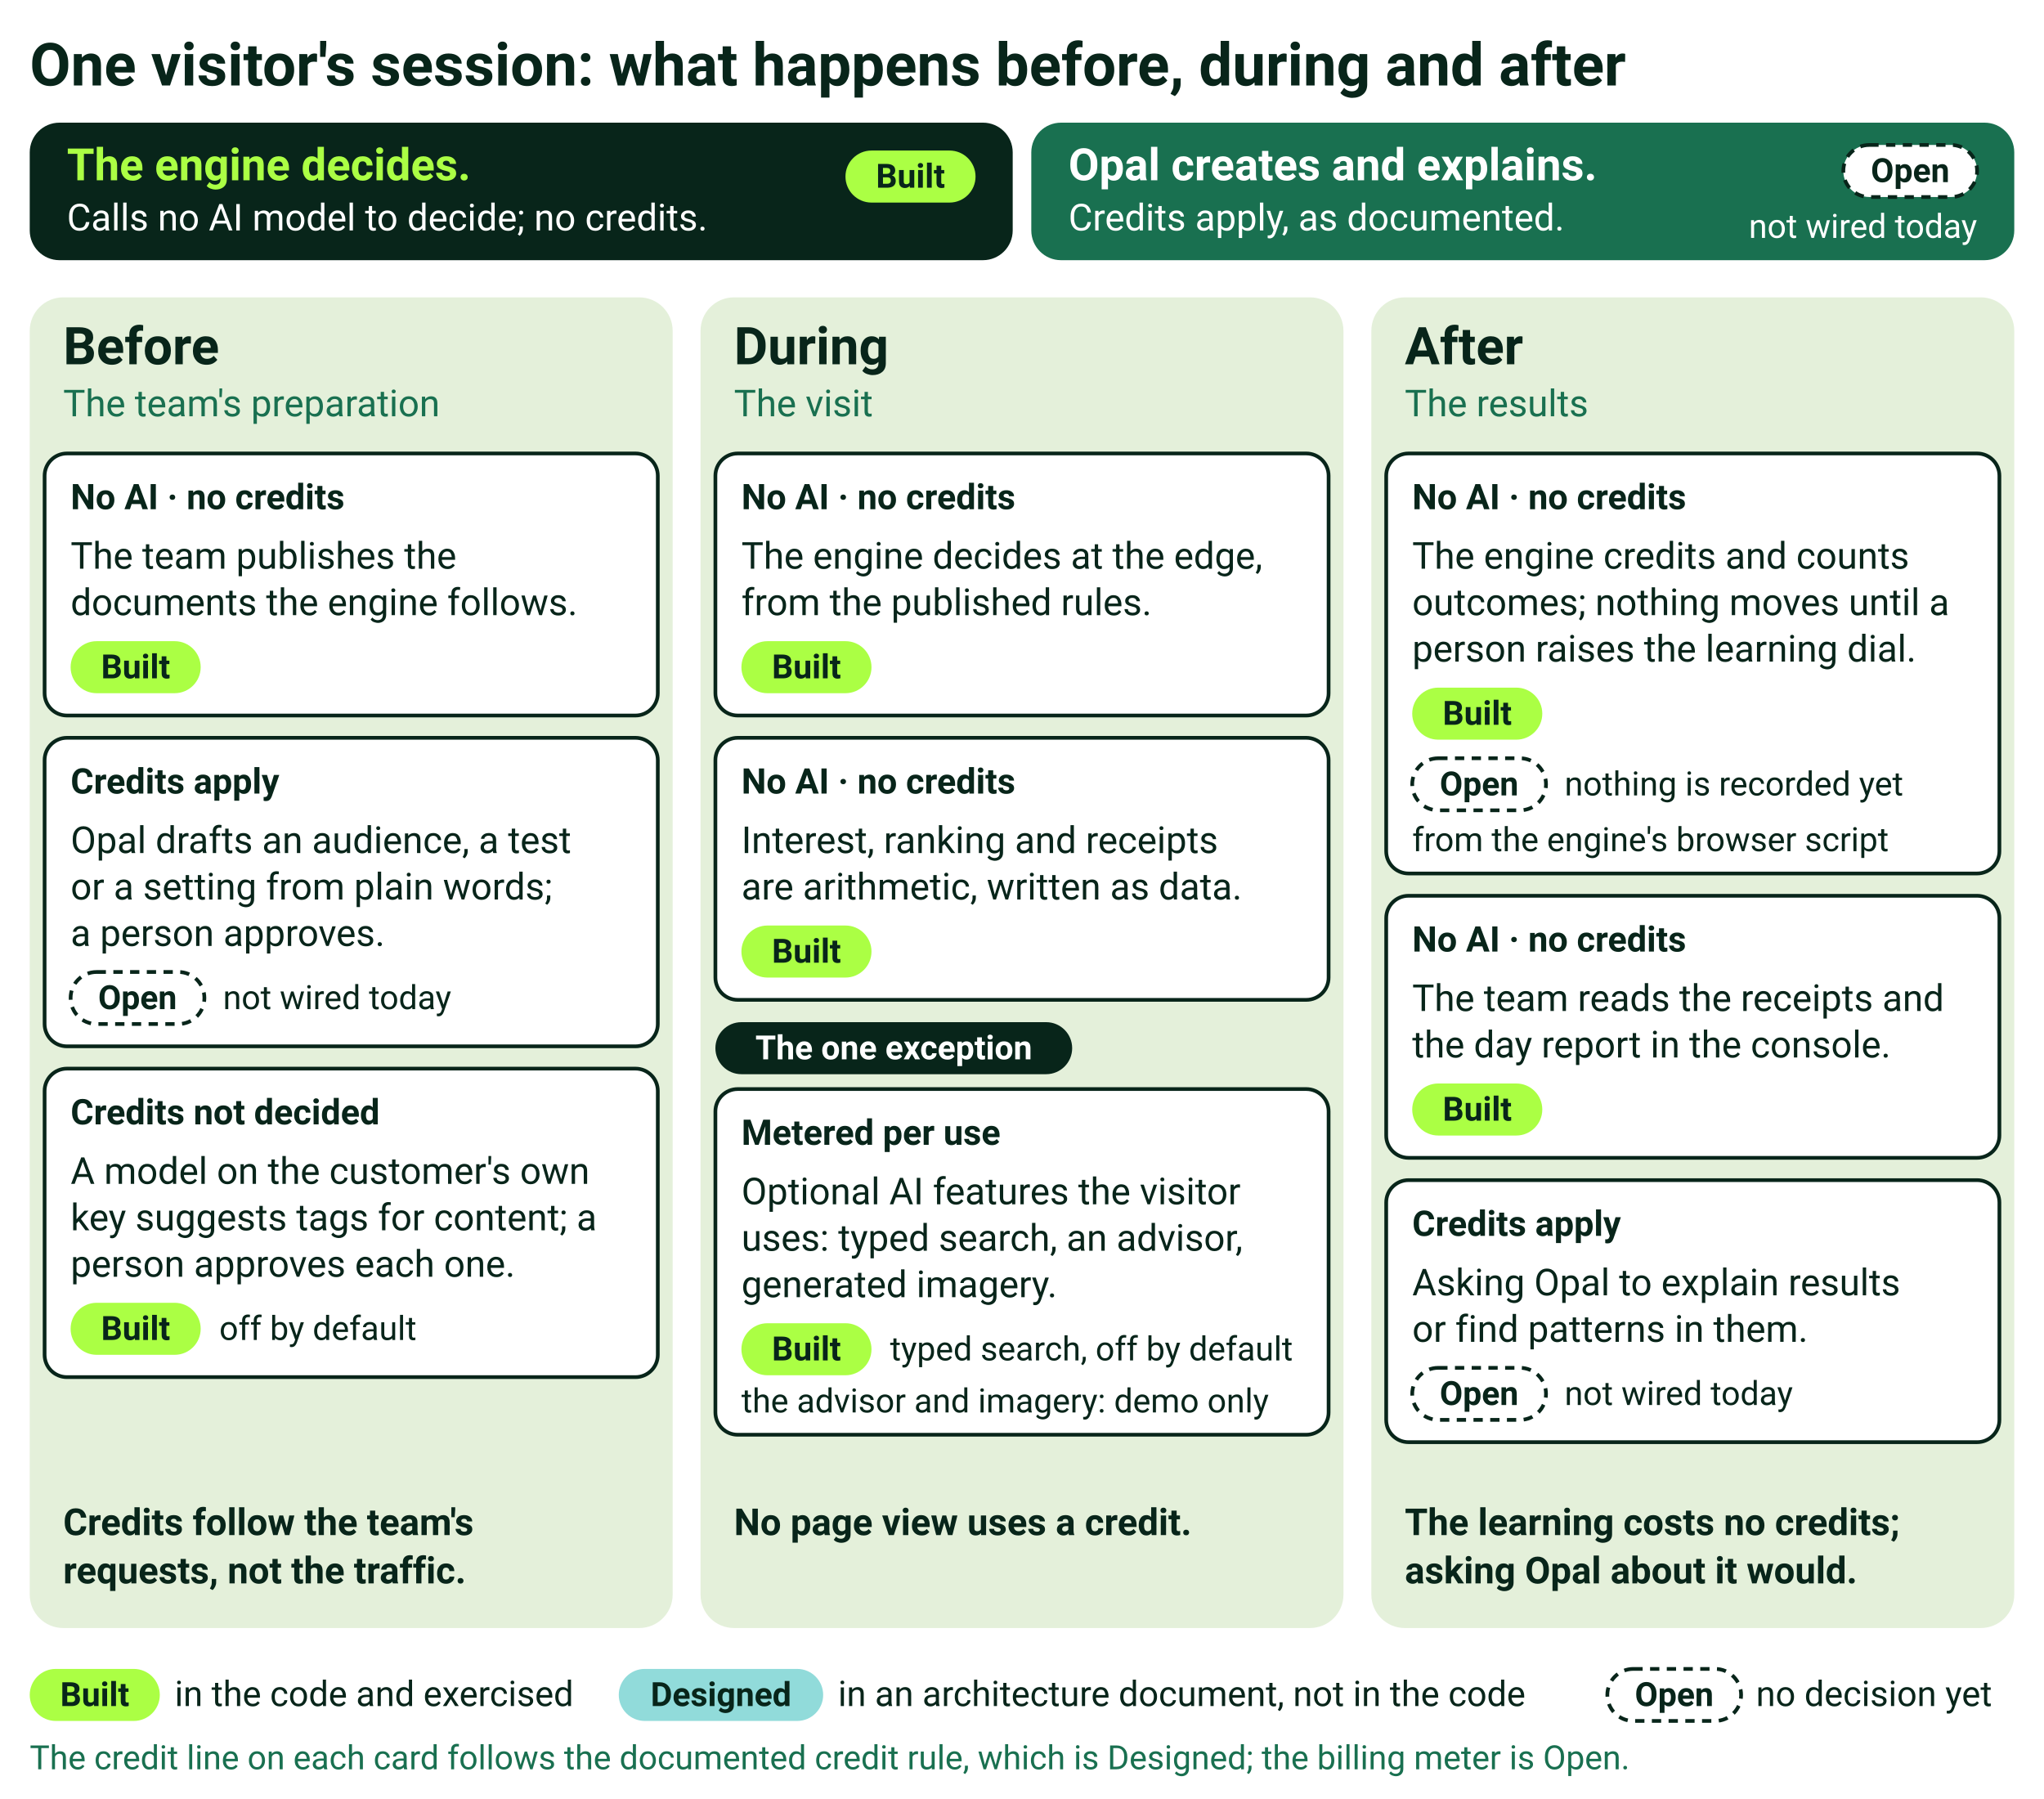
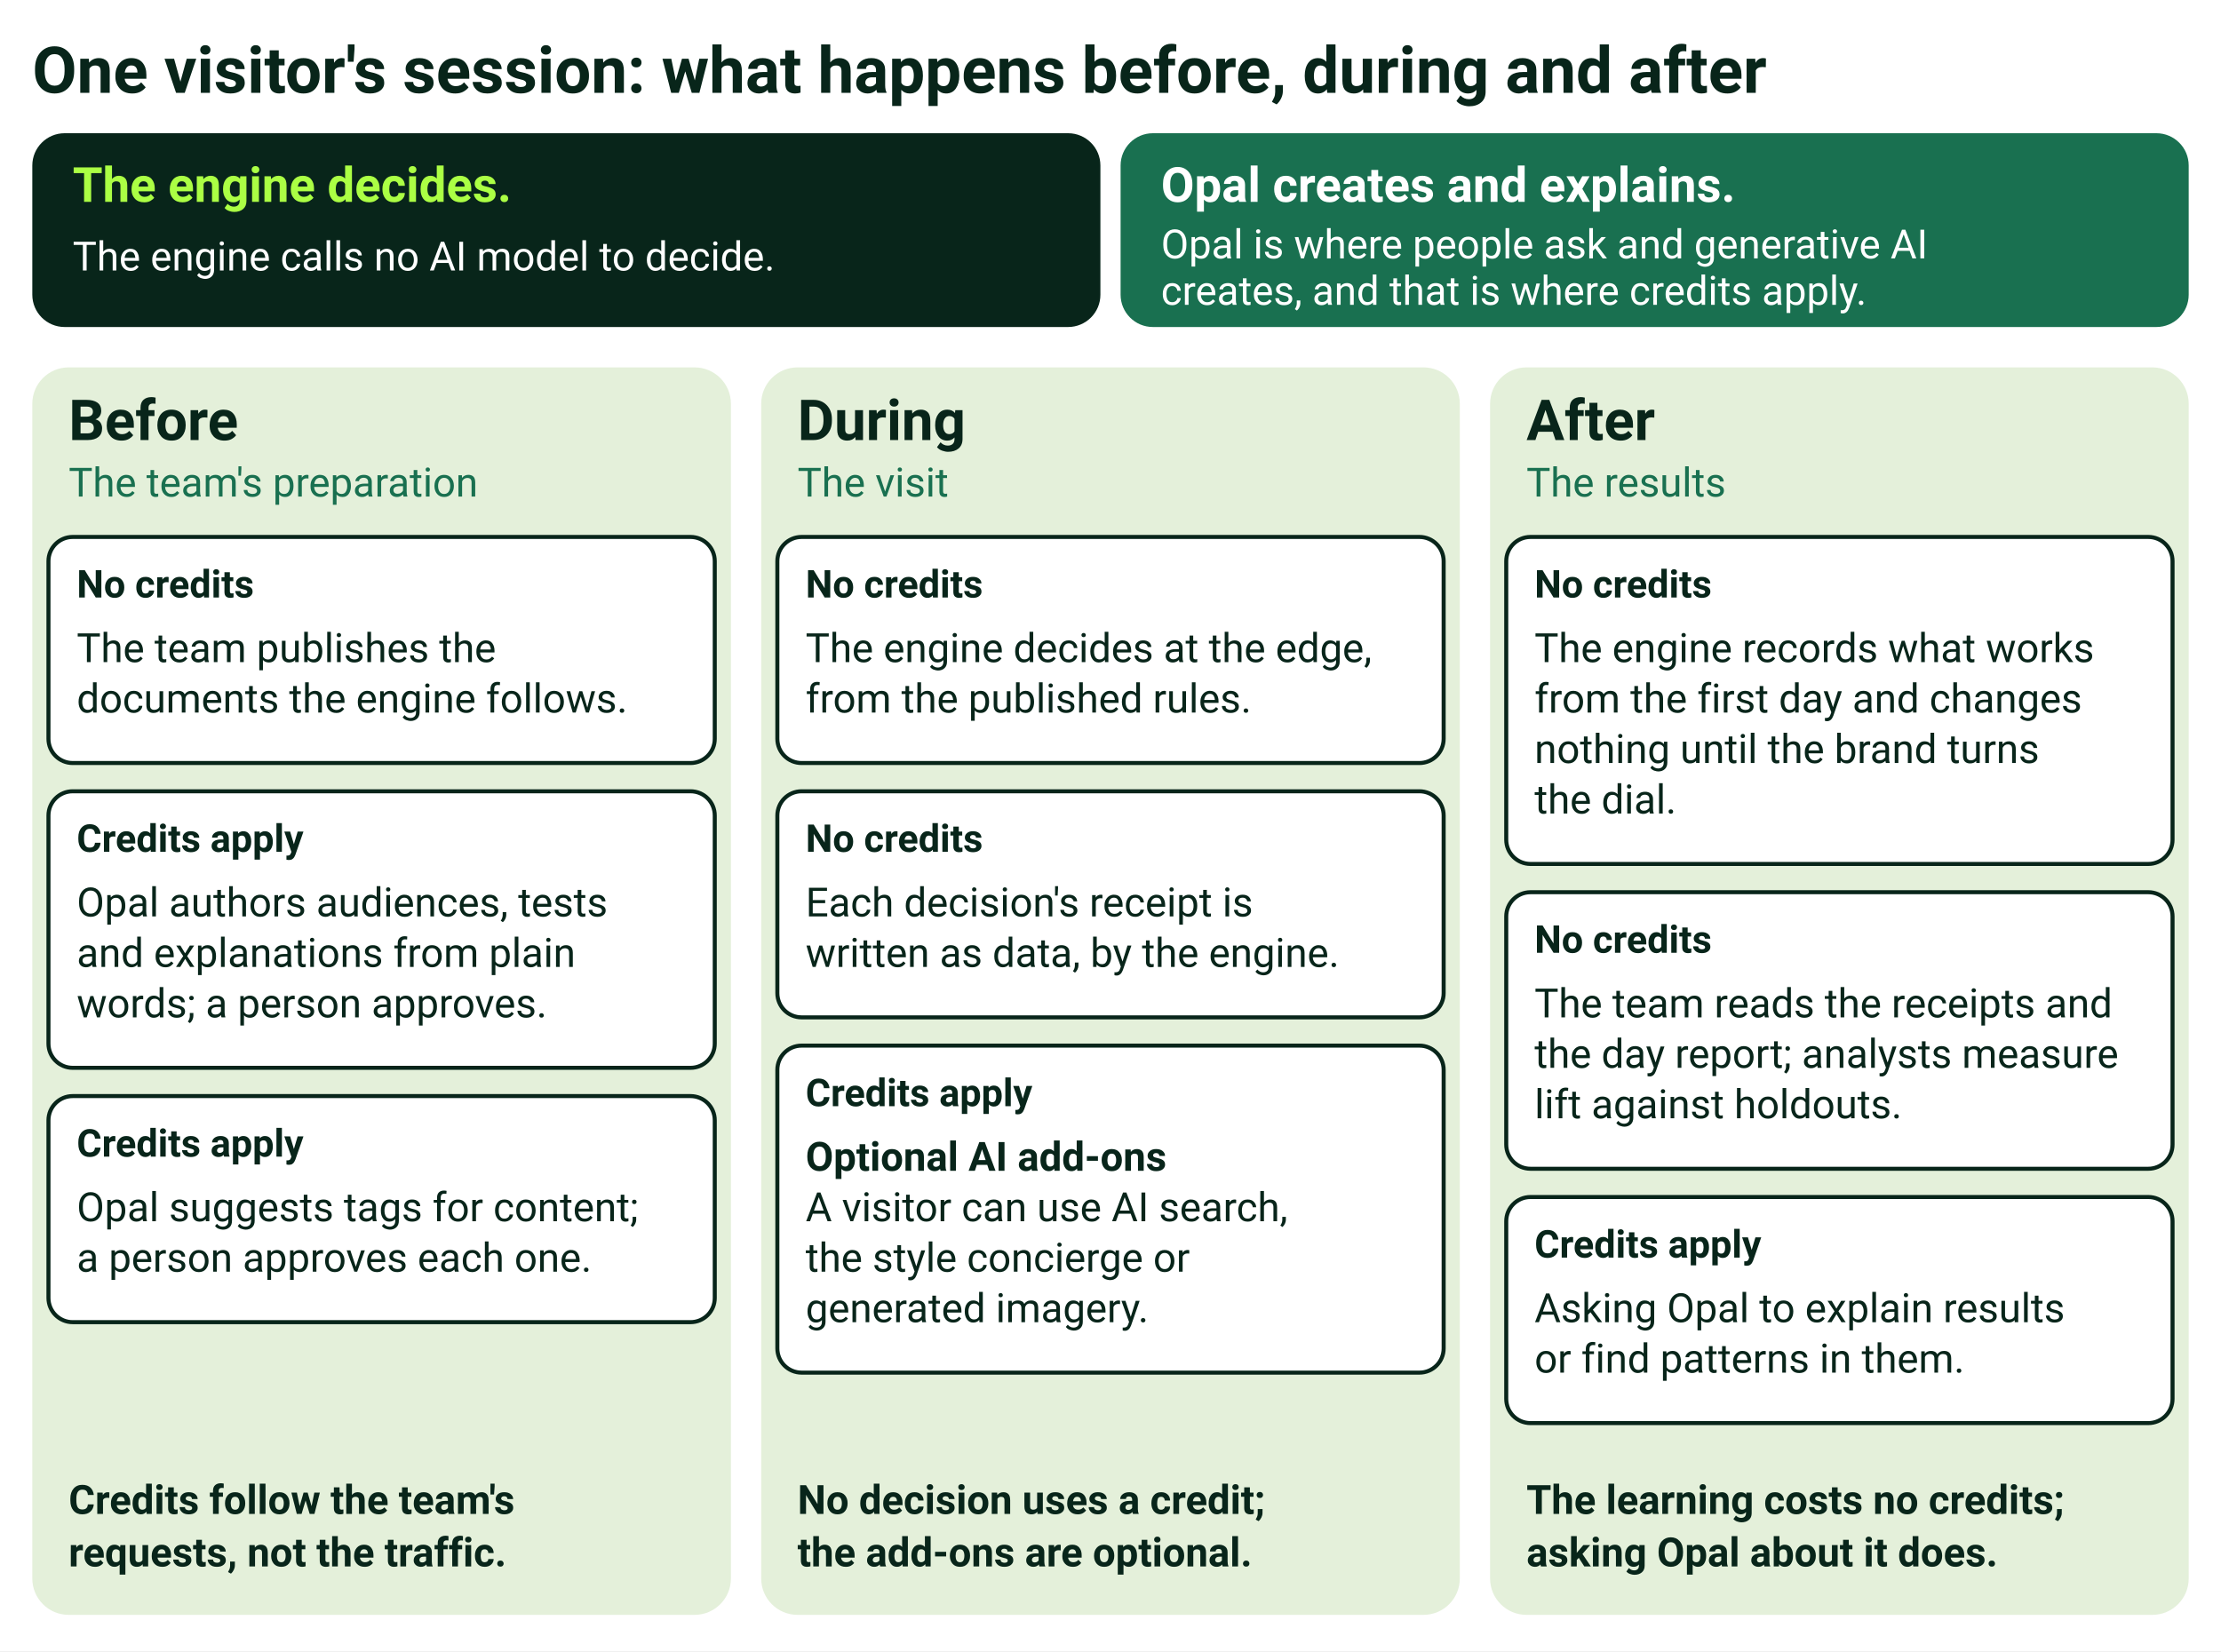
- <svg xmlns="http://www.w3.org/2000/svg" width="1100" height="968" viewBox="0 0 1100 968" role="img" aria-labelledby="bda-t bda-d" lang="en-US" font-family="Roboto, 'Segoe UI', system-ui, -apple-system, 'Helvetica Neue', Arial, sans-serif" fill="#08251A">
-   <rect x="0" y="0" width="1100" height="968" fill="#FFFFFF" />
+ <svg xmlns="http://www.w3.org/2000/svg" width="1100" height="818" viewBox="0 0 1100 818" role="img" aria-labelledby="bda-t bda-d" lang="en-US" font-family="Roboto, 'Segoe UI', system-ui, -apple-system, 'Helvetica Neue', Arial, sans-serif" fill="#08251A">
+   <rect x="0" y="0" width="1100" height="818" fill="#FFFFFF" />
  <text x="16" y="46" font-size="32" font-weight="700">One visitor's session: what happens before, during and after</text>
  <g data-box="rule engine">
-     <rect x="16" y="66" width="529" height="74" rx="16" fill="#08251A" />
-     <text x="36" y="97" font-size="24" font-weight="700" fill="#ABFF44">The engine decides.</text>
-     <text x="36" y="124" font-size="20" fill="#FFFFFF">Calls no AI model to decide; no credits.</text>
-     <g data-box="chip">
-       <rect x="455" y="81" width="70" height="28" rx="14" fill="#ABFF44" />
-       <text x="490" y="101" font-size="18" font-weight="700" text-anchor="middle">Built</text>
-     </g>
+     <rect x="16" y="66" width="529" height="96" rx="16" fill="#08251A" />
+     <text x="36" y="100" font-size="24" font-weight="700" fill="#ABFF44">The engine decides.</text>
+     <text x="36" y="134" font-size="20" fill="#FFFFFF">The engine calls no AI model to decide.</text>
  </g>
  <g data-box="rule opal">
-     <rect x="555" y="66" width="529" height="74" rx="16" fill="#197050" />
-     <text x="575" y="97" font-size="24" font-weight="700" fill="#FFFFFF">Opal creates and explains.</text>
-     <text x="575" y="124" font-size="20" fill="#FFFFFF">Credits apply, as documented.</text>
-     <g data-box="chip">
-       <rect x="992" y="78" width="72" height="28" rx="14" fill="#FFFFFF" stroke="#08251A" stroke-width="2" stroke-dasharray="5 4" />
-       <text x="1028" y="98" font-size="18" font-weight="700" text-anchor="middle">Open</text>
-     </g>
-     <text x="1064" y="128" font-size="18" fill="#FFFFFF" text-anchor="end">not wired today</text>
+     <rect x="555" y="66" width="529" height="96" rx="16" fill="#197050" />
+     <text x="575" y="100" font-size="24" font-weight="700" fill="#FFFFFF">Opal creates and explains.</text>
+     <text x="575" y="128" font-size="20" fill="#FFFFFF">Opal is where people ask and generative AI</text>
+     <text x="575" y="151" font-size="20" fill="#FFFFFF">creates, and that is where credits apply.</text>
  </g>
  <g data-box="column before">
-     <rect x="16" y="160" width="346" height="716" rx="18" fill="#E4F0DA" />
-     <text x="34" y="196" font-size="28" font-weight="700">Before</text>
-     <text x="34" y="224" font-size="20" fill="#197050">The team's preparation</text>
+     <rect x="16" y="182" width="346" height="618" rx="18" fill="#E4F0DA" />
+     <text x="34" y="218" font-size="28" font-weight="700">Before</text>
+     <text x="34" y="246" font-size="20" fill="#197050">The team's preparation</text>
    <g data-box="publishes">
-       <rect x="24" y="244" width="330" height="141" rx="12" fill="#FFFFFF" stroke="#08251A" stroke-width="2" />
-       <text x="38" y="274" font-size="19" font-weight="700">No AI · no credits</text>
-       <text x="38" y="306" font-size="20">The team publishes the</text>
-       <text x="38" y="331" font-size="20">documents the engine follows.</text>
-       <g data-box="chip">
-         <rect x="38" y="345" width="70" height="28" rx="14" fill="#ABFF44" />
-         <text x="73" y="365" font-size="18" font-weight="700" text-anchor="middle">Built</text>
-       </g>
+       <rect x="24" y="266" width="330" height="112" rx="12" fill="#FFFFFF" stroke="#08251A" stroke-width="2" />
+       <text x="38" y="296" font-size="19" font-weight="700">No credits</text>
+       <text x="38" y="328" font-size="20">The team publishes the</text>
+       <text x="38" y="353" font-size="20">documents the engine follows.</text>
    </g>
-     <g data-box="opal drafts">
-       <rect x="24" y="397" width="330" height="166" rx="12" fill="#FFFFFF" stroke="#08251A" stroke-width="2" />
-       <text x="38" y="427" font-size="19" font-weight="700">Credits apply</text>
-       <text x="38" y="459" font-size="20">Opal drafts an audience, a test</text>
-       <text x="38" y="484" font-size="20">or a setting from plain words;</text>
-       <text x="38" y="509" font-size="20">a person approves.</text>
-       <g data-box="chip">
-         <rect x="38" y="523" width="72" height="28" rx="14" fill="#FFFFFF" stroke="#08251A" stroke-width="2" stroke-dasharray="5 4" />
-         <text x="74" y="543" font-size="18" font-weight="700" text-anchor="middle">Open</text>
-       </g>
-       <text x="120" y="543" font-size="18">not wired today</text>
+     <g data-box="opal authors">
+       <rect x="24" y="392" width="330" height="137" rx="12" fill="#FFFFFF" stroke="#08251A" stroke-width="2" />
+       <text x="38" y="422" font-size="19" font-weight="700">Credits apply</text>
+       <text x="38" y="454" font-size="20">Opal authors audiences, tests</text>
+       <text x="38" y="479" font-size="20">and explanations from plain</text>
+       <text x="38" y="504" font-size="20">words; a person approves.</text>
    </g>
-     <g data-box="labels">
-       <rect x="24" y="575" width="330" height="166" rx="12" fill="#FFFFFF" stroke="#08251A" stroke-width="2" />
-       <text x="38" y="605" font-size="19" font-weight="700">Credits not decided</text>
-       <text x="38" y="637" font-size="20">A model on the customer's own</text>
-       <text x="38" y="662" font-size="20">key suggests tags for content; a</text>
-       <text x="38" y="687" font-size="20">person approves each one.</text>
-       <g data-box="chip">
-         <rect x="38" y="701" width="70" height="28" rx="14" fill="#ABFF44" />
-         <text x="73" y="721" font-size="18" font-weight="700" text-anchor="middle">Built</text>
-       </g>
-       <text x="118" y="721" font-size="18">off by default</text>
+     <g data-box="opal tags">
+       <rect x="24" y="543" width="330" height="112" rx="12" fill="#FFFFFF" stroke="#08251A" stroke-width="2" />
+       <text x="38" y="573" font-size="19" font-weight="700">Credits apply</text>
+       <text x="38" y="605" font-size="20">Opal suggests tags for content;</text>
+       <text x="38" y="630" font-size="20">a person approves each one.</text>
    </g>
-     <text x="34" y="826" font-size="20" font-weight="700">Credits follow the team's</text>
-     <text x="34" y="852" font-size="20" font-weight="700">requests, not the traffic.</text>
+     <text x="34" y="750" font-size="20" font-weight="700">Credits follow the team's</text>
+     <text x="34" y="776" font-size="20" font-weight="700">requests, not the traffic.</text>
  </g>
  <g data-box="column during">
-     <rect x="377" y="160" width="346" height="716" rx="18" fill="#E4F0DA" />
-     <text x="395" y="196" font-size="28" font-weight="700">During</text>
-     <text x="395" y="224" font-size="20" fill="#197050">The visit</text>
+     <rect x="377" y="182" width="346" height="618" rx="18" fill="#E4F0DA" />
+     <text x="395" y="218" font-size="28" font-weight="700">During</text>
+     <text x="395" y="246" font-size="20" fill="#197050">The visit</text>
    <g data-box="decides">
-       <rect x="385" y="244" width="330" height="141" rx="12" fill="#FFFFFF" stroke="#08251A" stroke-width="2" />
-       <text x="399" y="274" font-size="19" font-weight="700">No AI · no credits</text>
-       <text x="399" y="306" font-size="20">The engine decides at the edge,</text>
-       <text x="399" y="331" font-size="20">from the published rules.</text>
-       <g data-box="chip">
-         <rect x="399" y="345" width="70" height="28" rx="14" fill="#ABFF44" />
-         <text x="434" y="365" font-size="18" font-weight="700" text-anchor="middle">Built</text>
-       </g>
+       <rect x="385" y="266" width="330" height="112" rx="12" fill="#FFFFFF" stroke="#08251A" stroke-width="2" />
+       <text x="399" y="296" font-size="19" font-weight="700">No credits</text>
+       <text x="399" y="328" font-size="20">The engine decides at the edge,</text>
+       <text x="399" y="353" font-size="20">from the published rules.</text>
    </g>
-     <g data-box="arithmetic">
-       <rect x="385" y="397" width="330" height="141" rx="12" fill="#FFFFFF" stroke="#08251A" stroke-width="2" />
-       <text x="399" y="427" font-size="19" font-weight="700">No AI · no credits</text>
-       <text x="399" y="459" font-size="20">Interest, ranking and receipts</text>
-       <text x="399" y="484" font-size="20">are arithmetic, written as data.</text>
-       <g data-box="chip">
-         <rect x="399" y="498" width="70" height="28" rx="14" fill="#ABFF44" />
-         <text x="434" y="518" font-size="18" font-weight="700" text-anchor="middle">Built</text>
-       </g>
+     <g data-box="receipt">
+       <rect x="385" y="392" width="330" height="112" rx="12" fill="#FFFFFF" stroke="#08251A" stroke-width="2" />
+       <text x="399" y="422" font-size="19" font-weight="700">No credits</text>
+       <text x="399" y="454" font-size="20">Each decision's receipt is</text>
+       <text x="399" y="479" font-size="20">written as data, by the engine.</text>
    </g>
-     <g data-box="exception tab">
-       <rect x="385" y="550" width="192" height="28" rx="14" fill="#08251A" />
-       <text x="481" y="570" font-size="18" font-weight="700" fill="#FFFFFF" text-anchor="middle">The one exception</text>
+     <g data-box="add-ons">
+       <rect x="385" y="518" width="330" height="162" rx="12" fill="#FFFFFF" stroke="#08251A" stroke-width="2" />
+       <text x="399" y="548" font-size="19" font-weight="700">Credits apply</text>
+       <text x="399" y="580" font-size="20" font-weight="700">Optional AI add-ons</text>
+       <text x="399" y="605" font-size="20">A visitor can use AI search,</text>
+       <text x="399" y="630" font-size="20">the style concierge or</text>
+       <text x="399" y="655" font-size="20">generated imagery.</text>
    </g>
-     <g data-box="ai features">
-       <rect x="385" y="586" width="330" height="186" rx="12" fill="#FFFFFF" stroke="#08251A" stroke-width="2" />
-       <text x="399" y="616" font-size="19" font-weight="700">Metered per use</text>
-       <text x="399" y="648" font-size="20">Optional AI features the visitor</text>
-       <text x="399" y="673" font-size="20">uses: typed search, an advisor,</text>
-       <text x="399" y="698" font-size="20">generated imagery.</text>
-       <g data-box="chip">
-         <rect x="399" y="712" width="70" height="28" rx="14" fill="#ABFF44" />
-         <text x="434" y="732" font-size="18" font-weight="700" text-anchor="middle">Built</text>
-       </g>
-       <text x="479" y="732" font-size="18">typed search, off by default</text>
-       <text x="399" y="760" font-size="18">the advisor and imagery: demo only</text>
-     </g>
-     <text x="395" y="826" font-size="20" font-weight="700">No page view uses a credit.</text>
+     <text x="395" y="750" font-size="20" font-weight="700">No decision uses a credit;</text>
+     <text x="395" y="776" font-size="20" font-weight="700">the add-ons are optional.</text>
  </g>
  <g data-box="column after">
-     <rect x="738" y="160" width="346" height="716" rx="18" fill="#E4F0DA" />
-     <text x="756" y="196" font-size="28" font-weight="700">After</text>
-     <text x="756" y="224" font-size="20" fill="#197050">The results</text>
-     <g data-box="counts">
-       <rect x="746" y="244" width="330" height="226" rx="12" fill="#FFFFFF" stroke="#08251A" stroke-width="2" />
-       <text x="760" y="274" font-size="19" font-weight="700">No AI · no credits</text>
-       <text x="760" y="306" font-size="20">The engine credits and counts</text>
-       <text x="760" y="331" font-size="20">outcomes; nothing moves until a</text>
-       <text x="760" y="356" font-size="20">person raises the learning dial.</text>
-       <g data-box="chip">
-         <rect x="760" y="370" width="70" height="28" rx="14" fill="#ABFF44" />
-         <text x="795" y="390" font-size="18" font-weight="700" text-anchor="middle">Built</text>
-       </g>
-       <g data-box="chip">
-         <rect x="760" y="408" width="72" height="28" rx="14" fill="#FFFFFF" stroke="#08251A" stroke-width="2" stroke-dasharray="5 4" />
-         <text x="796" y="428" font-size="18" font-weight="700" text-anchor="middle">Open</text>
-       </g>
-       <text x="842" y="428" font-size="18">nothing is recorded yet</text>
-       <text x="760" y="458" font-size="18">from the engine's browser script</text>
+     <rect x="738" y="182" width="346" height="618" rx="18" fill="#E4F0DA" />
+     <text x="756" y="218" font-size="28" font-weight="700">After</text>
+     <text x="756" y="246" font-size="20" fill="#197050">The results</text>
+     <g data-box="learning">
+       <rect x="746" y="266" width="330" height="162" rx="12" fill="#FFFFFF" stroke="#08251A" stroke-width="2" />
+       <text x="760" y="296" font-size="19" font-weight="700">No credits</text>
+       <text x="760" y="328" font-size="20">The engine records what works</text>
+       <text x="760" y="353" font-size="20">from the first day and changes</text>
+       <text x="760" y="378" font-size="20">nothing until the brand turns</text>
+       <text x="760" y="403" font-size="20">the dial.</text>
    </g>
    <g data-box="reads">
-       <rect x="746" y="482" width="330" height="141" rx="12" fill="#FFFFFF" stroke="#08251A" stroke-width="2" />
-       <text x="760" y="512" font-size="19" font-weight="700">No AI · no credits</text>
-       <text x="760" y="544" font-size="20">The team reads the receipts and</text>
-       <text x="760" y="569" font-size="20">the day report in the console.</text>
-       <g data-box="chip">
-         <rect x="760" y="583" width="70" height="28" rx="14" fill="#ABFF44" />
-         <text x="795" y="603" font-size="18" font-weight="700" text-anchor="middle">Built</text>
-       </g>
+       <rect x="746" y="442" width="330" height="137" rx="12" fill="#FFFFFF" stroke="#08251A" stroke-width="2" />
+       <text x="760" y="472" font-size="19" font-weight="700">No credits</text>
+       <text x="760" y="504" font-size="20">The team reads the receipts and</text>
+       <text x="760" y="529" font-size="20">the day report; analysts measure</text>
+       <text x="760" y="554" font-size="20">lift against holdouts.</text>
    </g>
    <g data-box="asking opal">
-       <rect x="746" y="635" width="330" height="141" rx="12" fill="#FFFFFF" stroke="#08251A" stroke-width="2" />
-       <text x="760" y="665" font-size="19" font-weight="700">Credits apply</text>
-       <text x="760" y="697" font-size="20">Asking Opal to explain results</text>
-       <text x="760" y="722" font-size="20">or find patterns in them.</text>
-       <g data-box="chip">
-         <rect x="760" y="736" width="72" height="28" rx="14" fill="#FFFFFF" stroke="#08251A" stroke-width="2" stroke-dasharray="5 4" />
-         <text x="796" y="756" font-size="18" font-weight="700" text-anchor="middle">Open</text>
-       </g>
-       <text x="842" y="756" font-size="18">not wired today</text>
+       <rect x="746" y="593" width="330" height="112" rx="12" fill="#FFFFFF" stroke="#08251A" stroke-width="2" />
+       <text x="760" y="623" font-size="19" font-weight="700">Credits apply</text>
+       <text x="760" y="655" font-size="20">Asking Opal to explain results</text>
+       <text x="760" y="680" font-size="20">or find patterns in them.</text>
    </g>
-     <text x="756" y="826" font-size="20" font-weight="700">The learning costs no credits;</text>
-     <text x="756" y="852" font-size="20" font-weight="700">asking Opal about it would.</text>
+     <text x="756" y="750" font-size="20" font-weight="700">The learning costs no credits;</text>
+     <text x="756" y="776" font-size="20" font-weight="700">asking Opal about it does.</text>
  </g>
-   <g data-box="chip">
-     <rect x="16" y="898" width="70" height="28" rx="14" fill="#ABFF44" />
-     <text x="51" y="918" font-size="18" font-weight="700" text-anchor="middle">Built</text>
-   </g>
-   <text x="94" y="918" font-size="19">in the code and exercised</text>
-   <g data-box="chip">
-     <rect x="333" y="898" width="110" height="28" rx="14" fill="#91DBDA" />
-     <text x="388" y="918" font-size="18" font-weight="700" text-anchor="middle">Designed</text>
-   </g>
-   <text x="451" y="918" font-size="19">in an architecture document, not in the code</text>
-   <g data-box="chip">
-     <rect x="865" y="898" width="72" height="28" rx="14" fill="#FFFFFF" stroke="#08251A" stroke-width="2" stroke-dasharray="5 4" />
-     <text x="901" y="918" font-size="18" font-weight="700" text-anchor="middle">Open</text>
-   </g>
-   <text x="945" y="918" font-size="19">no decision yet</text>
-   <text x="16" y="952" font-size="18" fill="#197050">The credit line on each card follows the documented credit rule, which is Designed; the billing meter is Open.</text>
</svg>
